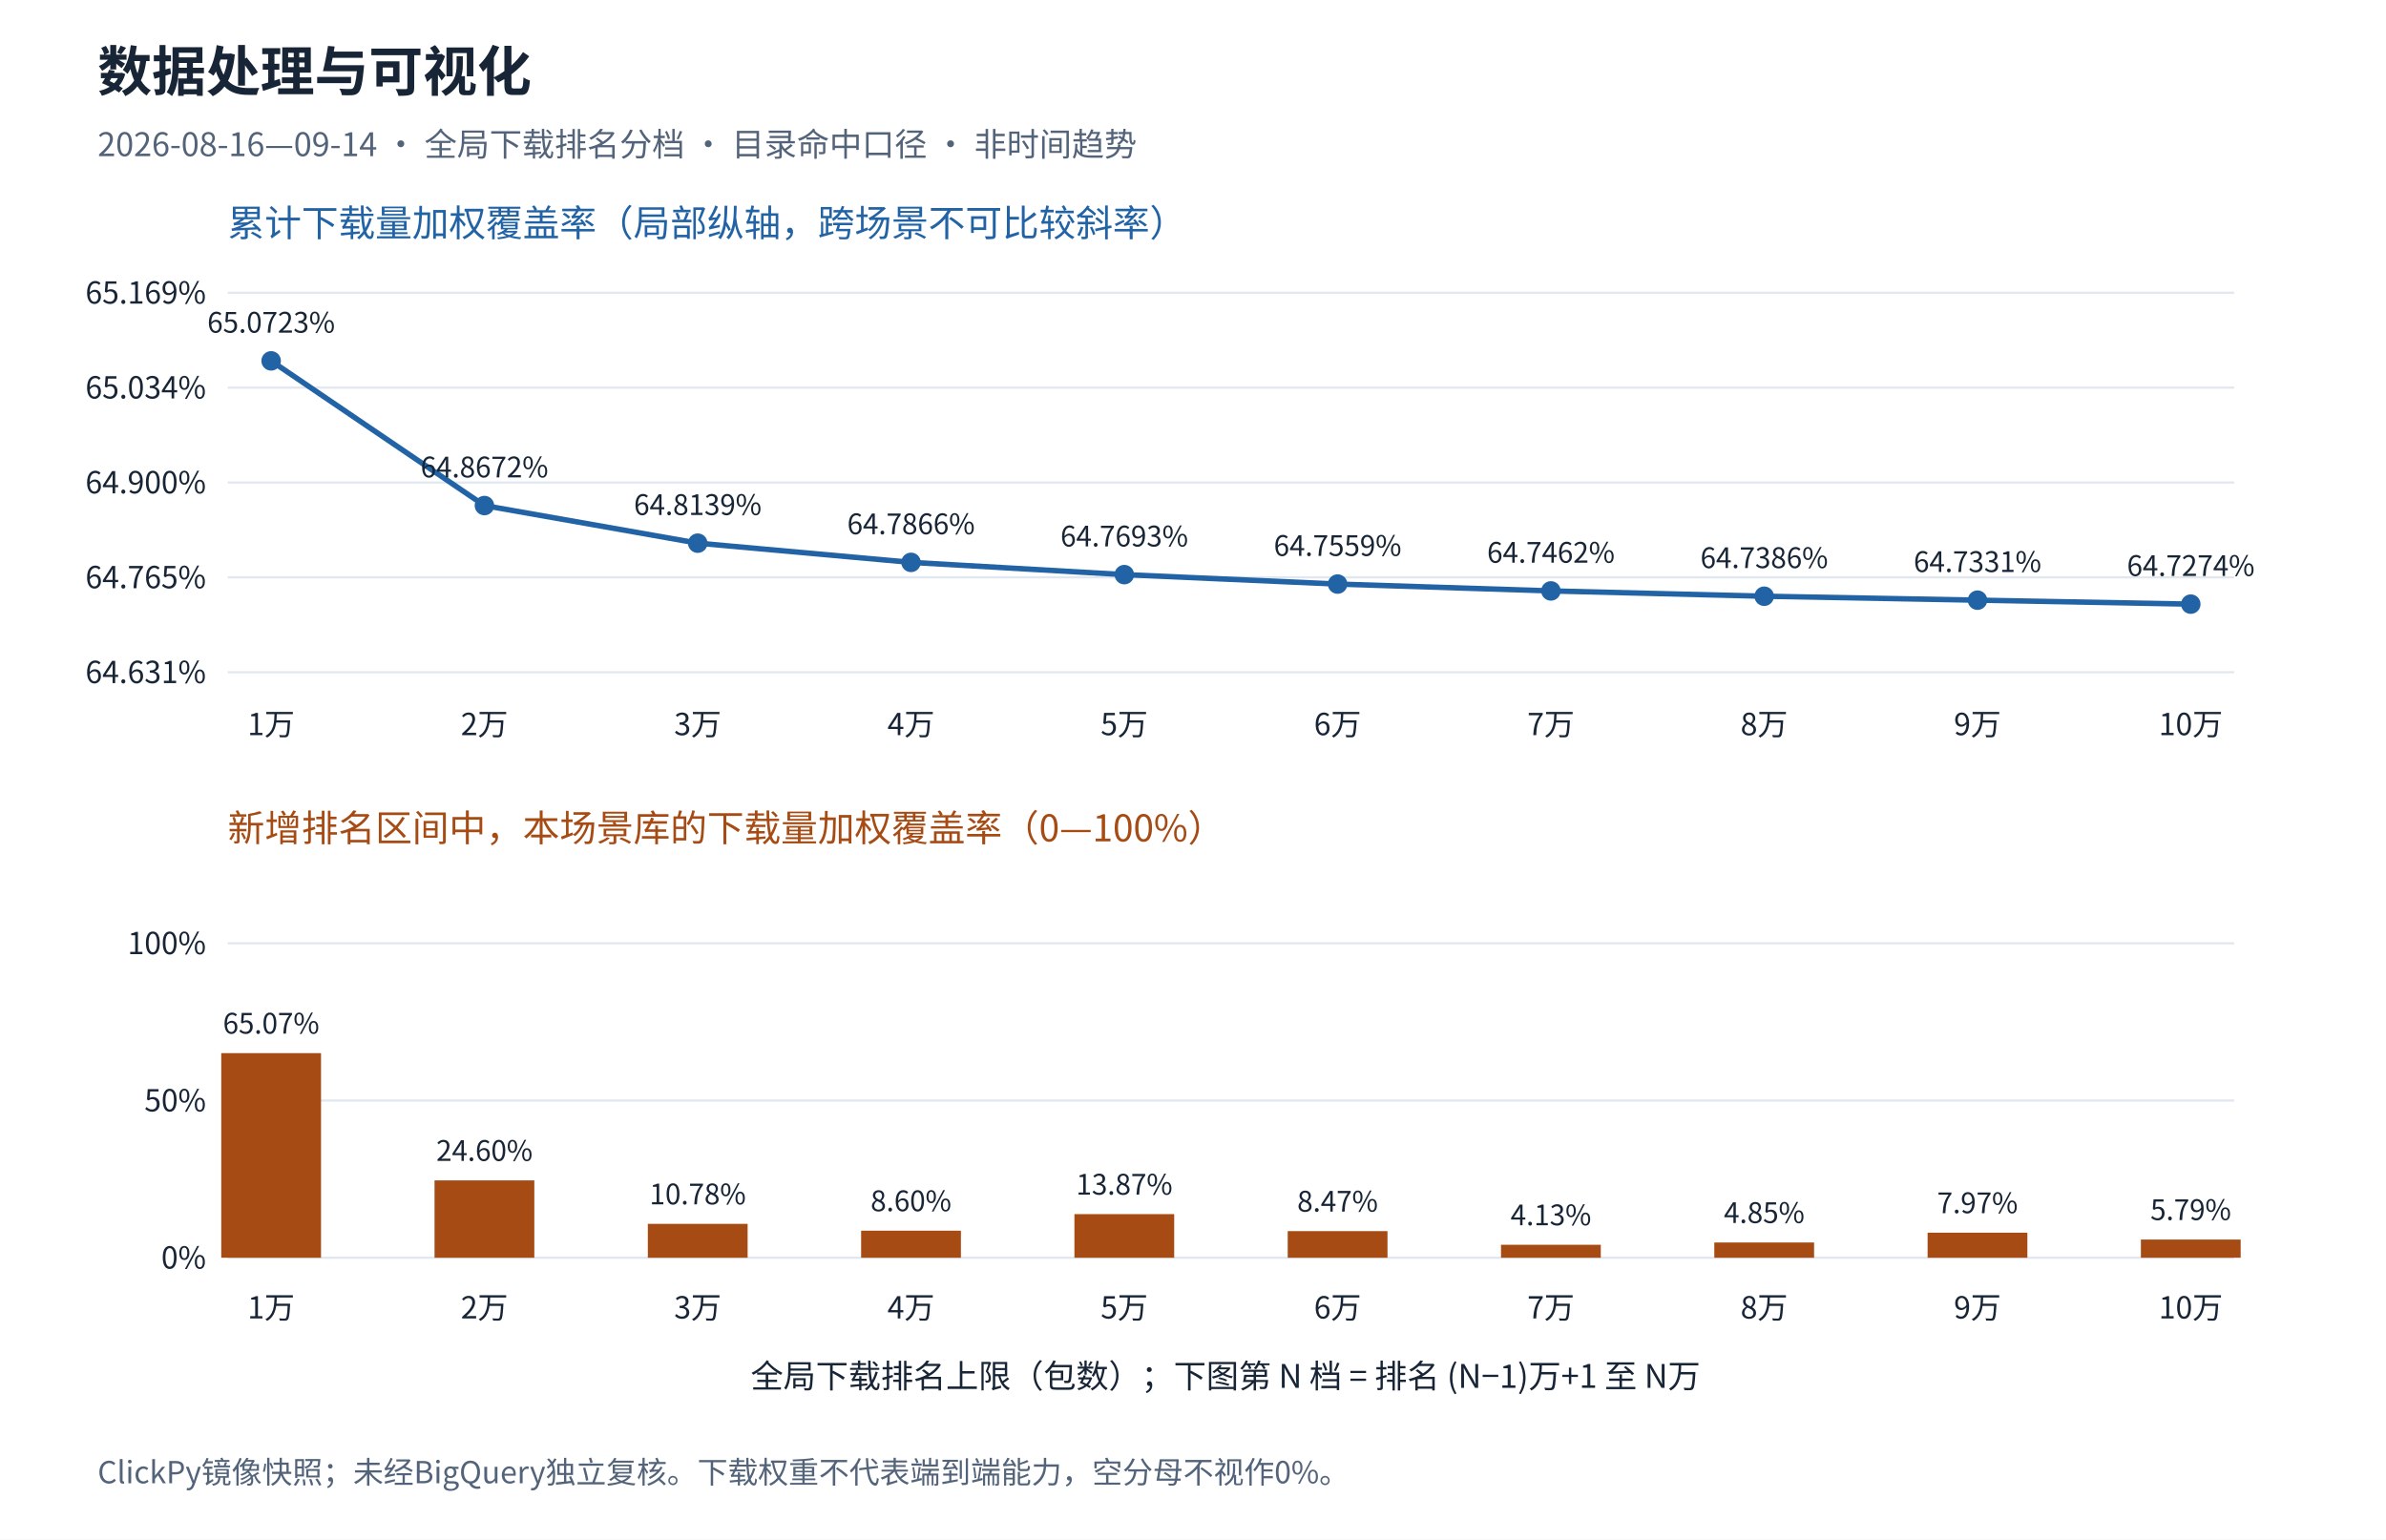
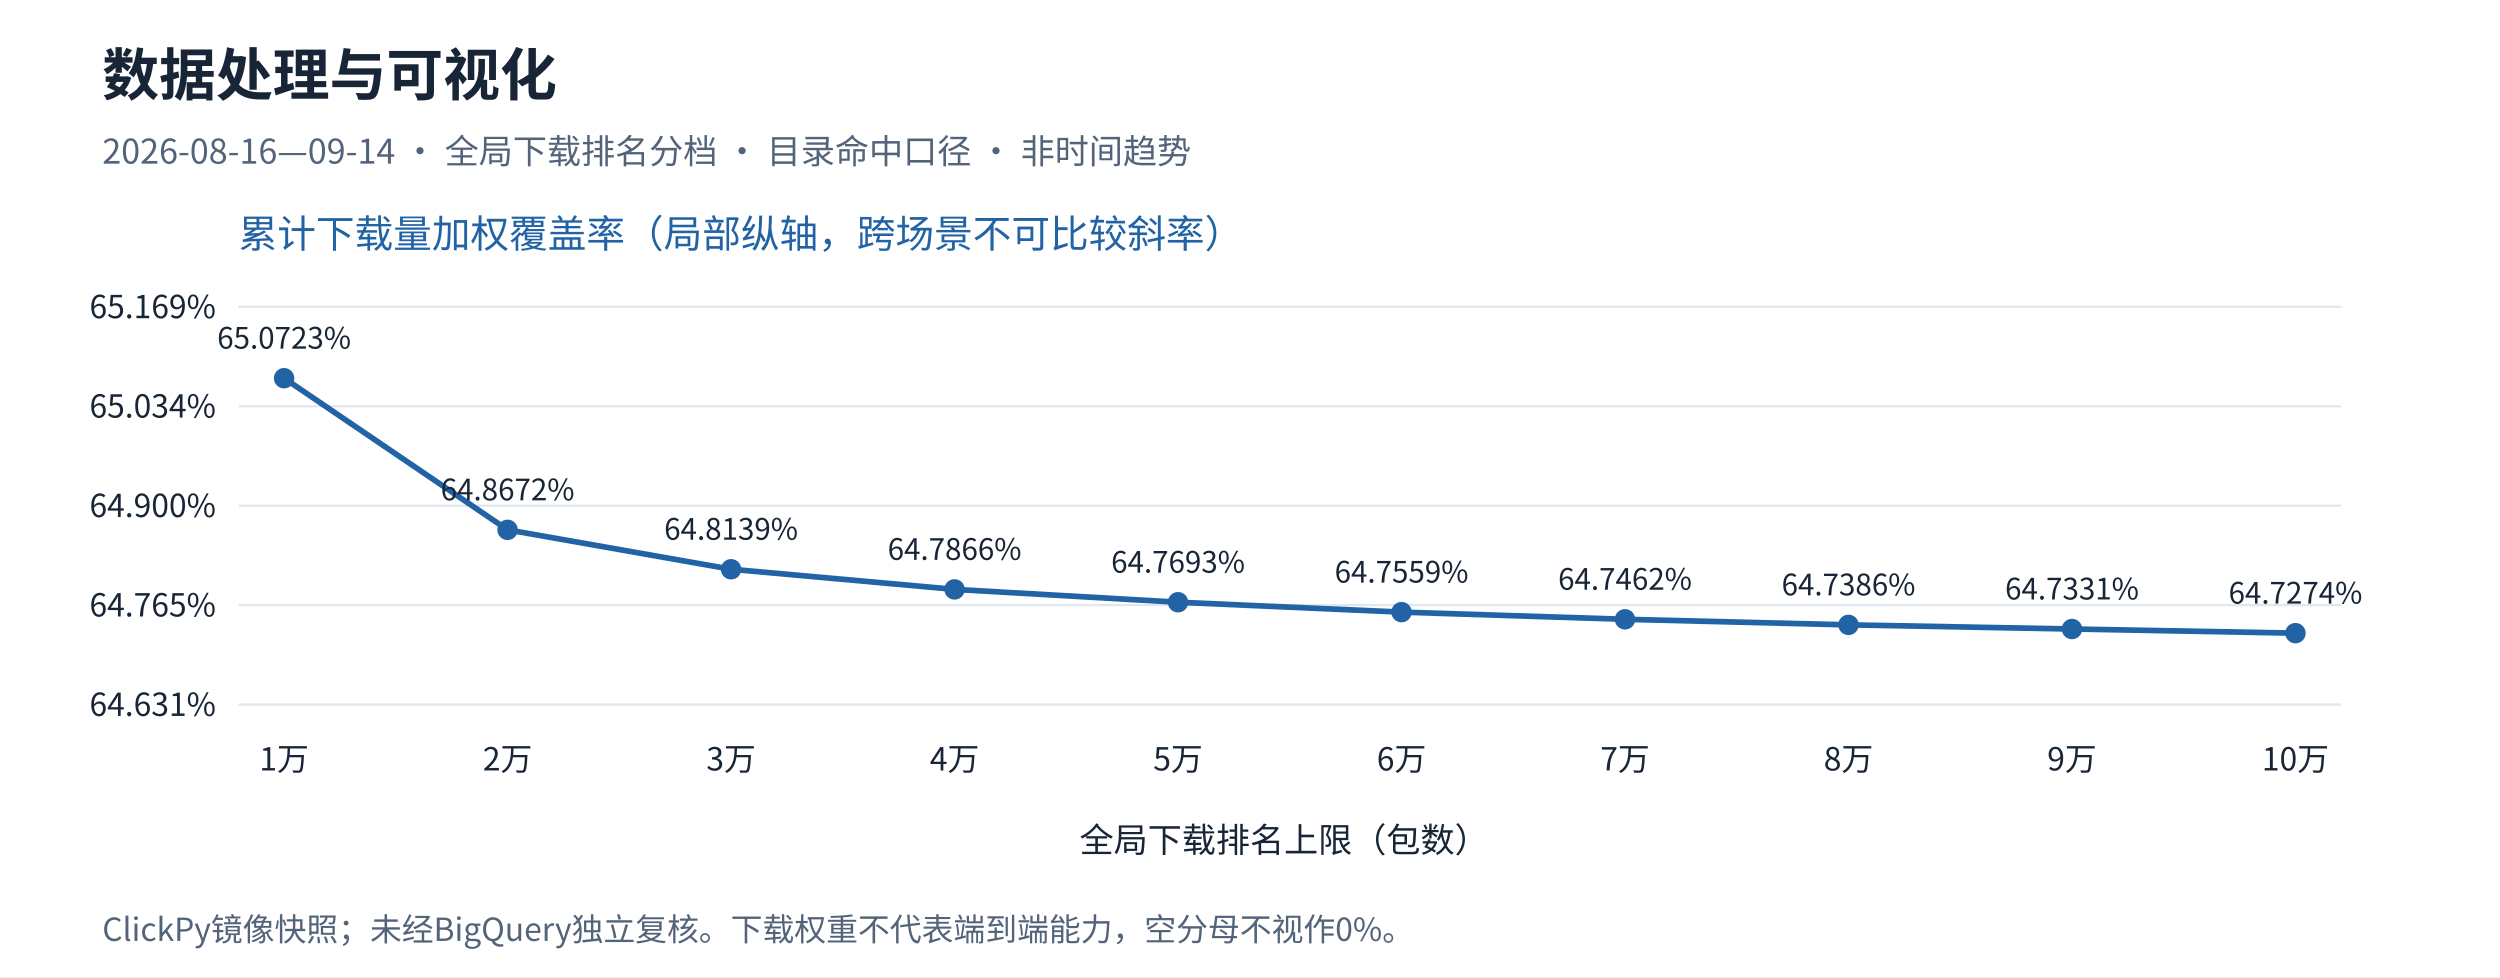
- <svg xmlns="http://www.w3.org/2000/svg" width="1100" height="710" viewBox="0 0 1100 710" role="img" aria-labelledby="title desc">
-   <rect width="1100" height="710" fill="white" />
+ <svg xmlns="http://www.w3.org/2000/svg" width="1100" height="430" viewBox="0 0 1100 430" role="img" aria-labelledby="title desc">
+   <rect width="1100" height="430" fill="white" />
  <g font-family="Microsoft YaHei, Noto Sans CJK SC, sans-serif" fill="#182536">
    <text x="45" y="42" font-size="25" font-weight="700">数据处理与可视化</text>
    <text x="45" y="72" font-size="15" fill="#53647a">2026-08-16—09-14 · 全局下载排名分档 · 目录命中口径 · 非时间趋势</text>
    <text x="105" y="109" font-size="17" fill="#2263a5">累计下载量加权覆盖率（局部纵轴，跨场景不可比较斜率）</text>
    <path d="M105,310H1030" stroke="#e0e7ef" />
    <text x="95" y="315" text-anchor="end" font-size="14">64.631%</text>
    <path d="M105,266.25H1030" stroke="#e0e7ef" />
    <text x="95" y="271.25" text-anchor="end" font-size="14">64.765%</text>
    <path d="M105,222.5H1030" stroke="#e0e7ef" />
    <text x="95" y="227.5" text-anchor="end" font-size="14">64.900%</text>
    <path d="M105,178.75H1030" stroke="#e0e7ef" />
    <text x="95" y="183.75" text-anchor="end" font-size="14">65.034%</text>
    <path d="M105,135H1030" stroke="#e0e7ef" />
    <text x="95" y="140" text-anchor="end" font-size="14">65.169%</text>
    <polyline points="125,166.41 223.333,233.133 321.667,250.476 420,259.335 518.333,264.984 616.667,269.34 715,272.495 813.333,274.944 911.667,276.764 1010,278.59" fill="none" stroke="#2263a5" stroke-width="2.5" />
    <circle cx="125" cy="166.41" r="4.5" fill="#2263a5" />
    <text x="125" y="153.41" text-anchor="middle" font-size="13">65.0723%</text>
    <circle cx="223.333" cy="233.133" r="4.5" fill="#2263a5" />
    <text x="223.333" y="220.133" text-anchor="middle" font-size="13">64.8672%</text>
    <circle cx="321.667" cy="250.476" r="4.5" fill="#2263a5" />
    <text x="321.667" y="237.476" text-anchor="middle" font-size="13">64.8139%</text>
    <circle cx="420" cy="259.335" r="4.5" fill="#2263a5" />
    <text x="420" y="246.335" text-anchor="middle" font-size="13">64.7866%</text>
    <circle cx="518.333" cy="264.984" r="4.5" fill="#2263a5" />
    <text x="518.333" y="251.984" text-anchor="middle" font-size="13">64.7693%</text>
    <circle cx="616.667" cy="269.34" r="4.5" fill="#2263a5" />
    <text x="616.667" y="256.34" text-anchor="middle" font-size="13">64.7559%</text>
    <circle cx="715" cy="272.495" r="4.5" fill="#2263a5" />
    <text x="715" y="259.495" text-anchor="middle" font-size="13">64.7462%</text>
    <circle cx="813.333" cy="274.944" r="4.5" fill="#2263a5" />
    <text x="813.333" y="261.944" text-anchor="middle" font-size="13">64.7386%</text>
    <circle cx="911.667" cy="276.764" r="4.5" fill="#2263a5" />
    <text x="911.667" y="263.764" text-anchor="middle" font-size="13">64.7331%</text>
    <circle cx="1010" cy="278.59" r="4.5" fill="#2263a5" />
    <text x="1010" y="265.59" text-anchor="middle" font-size="13">64.7274%</text>
-     <text x="105" y="388" font-size="17" fill="#a64b14">新增排名区间中，本场景库的下载量加权覆盖率（0—100%）</text>
-     <path d="M105,580H1030" stroke="#e0e7ef" />
-     <text x="95" y="585" text-anchor="end" font-size="14">0%</text>
-     <path d="M105,507.5H1030" stroke="#e0e7ef" />
-     <text x="95" y="512.5" text-anchor="end" font-size="14">50%</text>
-     <path d="M105,435H1030" stroke="#e0e7ef" />
-     <text x="95" y="440" text-anchor="end" font-size="14">100%</text>
-     <rect x="102" y="485.645" width="46" height="94.355" fill="#a64b14" />
-     <text x="125" y="476.645" text-anchor="middle" font-size="13">65.07%</text>
-     <text x="125" y="608" text-anchor="middle" font-size="14">1万</text>
    <text x="125" y="339" text-anchor="middle" font-size="14">1万</text>
-     <rect x="200.333" y="544.326" width="46" height="35.674" fill="#a64b14" />
-     <text x="223.333" y="535.326" text-anchor="middle" font-size="13">24.60%</text>
-     <text x="223.333" y="608" text-anchor="middle" font-size="14">2万</text>
    <text x="223.333" y="339" text-anchor="middle" font-size="14">2万</text>
-     <rect x="298.667" y="564.37" width="46" height="15.63" fill="#a64b14" />
-     <text x="321.667" y="555.37" text-anchor="middle" font-size="13">10.78%</text>
-     <text x="321.667" y="608" text-anchor="middle" font-size="14">3万</text>
    <text x="321.667" y="339" text-anchor="middle" font-size="14">3万</text>
-     <rect x="397" y="567.523" width="46" height="12.477" fill="#a64b14" />
-     <text x="420" y="558.523" text-anchor="middle" font-size="13">8.60%</text>
-     <text x="420" y="608" text-anchor="middle" font-size="14">4万</text>
    <text x="420" y="339" text-anchor="middle" font-size="14">4万</text>
-     <rect x="495.333" y="559.889" width="46" height="20.111" fill="#a64b14" />
-     <text x="518.333" y="550.889" text-anchor="middle" font-size="13">13.87%</text>
-     <text x="518.333" y="608" text-anchor="middle" font-size="14">5万</text>
    <text x="518.333" y="339" text-anchor="middle" font-size="14">5万</text>
-     <rect x="593.667" y="567.722" width="46" height="12.278" fill="#a64b14" />
-     <text x="616.667" y="558.722" text-anchor="middle" font-size="13">8.47%</text>
-     <text x="616.667" y="608" text-anchor="middle" font-size="14">6万</text>
    <text x="616.667" y="339" text-anchor="middle" font-size="14">6万</text>
-     <rect x="692" y="574.014" width="46" height="5.986" fill="#a64b14" />
-     <text x="715" y="565.014" text-anchor="middle" font-size="13">4.13%</text>
-     <text x="715" y="608" text-anchor="middle" font-size="14">7万</text>
    <text x="715" y="339" text-anchor="middle" font-size="14">7万</text>
-     <rect x="790.333" y="572.964" width="46" height="7.036" fill="#a64b14" />
-     <text x="813.333" y="563.964" text-anchor="middle" font-size="13">4.85%</text>
-     <text x="813.333" y="608" text-anchor="middle" font-size="14">8万</text>
    <text x="813.333" y="339" text-anchor="middle" font-size="14">8万</text>
-     <rect x="888.667" y="568.441" width="46" height="11.559" fill="#a64b14" />
-     <text x="911.667" y="559.441" text-anchor="middle" font-size="13">7.97%</text>
-     <text x="911.667" y="608" text-anchor="middle" font-size="14">9万</text>
    <text x="911.667" y="339" text-anchor="middle" font-size="14">9万</text>
-     <rect x="987" y="571.609" width="46" height="8.391" fill="#a64b14" />
-     <text x="1010" y="562.609" text-anchor="middle" font-size="13">5.79%</text>
-     <text x="1010" y="608" text-anchor="middle" font-size="14">10万</text>
    <text x="1010" y="339" text-anchor="middle" font-size="14">10万</text>
-     <text x="565" y="640" text-anchor="middle" font-size="15">全局下载排名上限（包数）；下图第 N 档 = 排名 (N−1)万+1 至 N万</text>
-     <text x="45" y="684" font-size="14" fill="#53647a">ClickPy镜像快照；未经BigQuery独立复核。下载权重不代表端到端能力，空分母不视作0%。</text>
+     <text x="565" y="375" text-anchor="middle" font-size="15">全局下载排名上限（包数）</text>
+     <text x="45" y="414" font-size="14" fill="#53647a">ClickPy镜像快照；未经BigQuery独立复核。下载权重不代表端到端能力，空分母不视作0%。</text>
  </g>
</svg>
